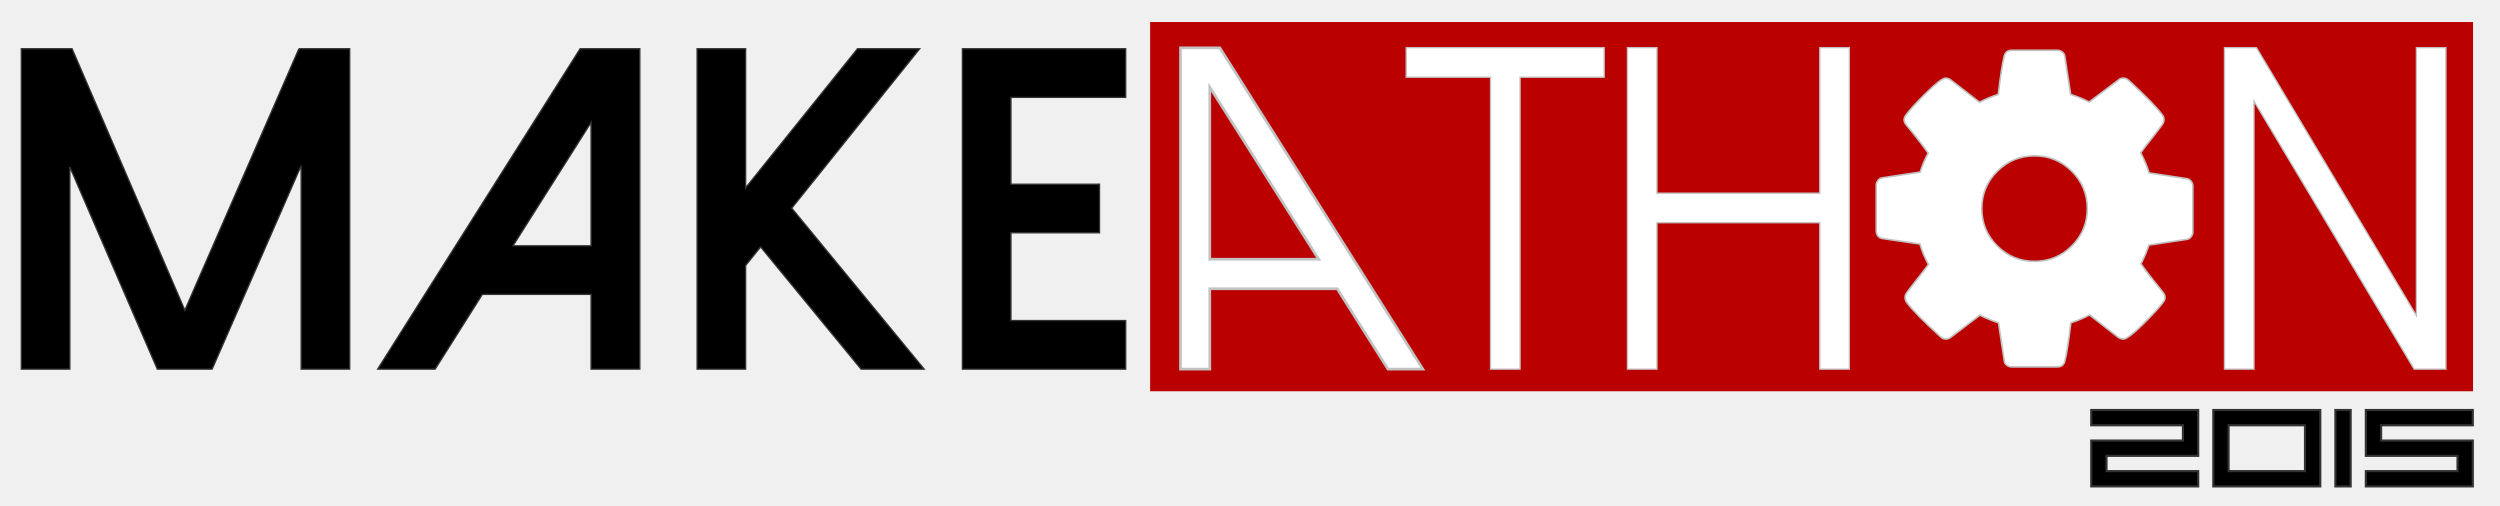
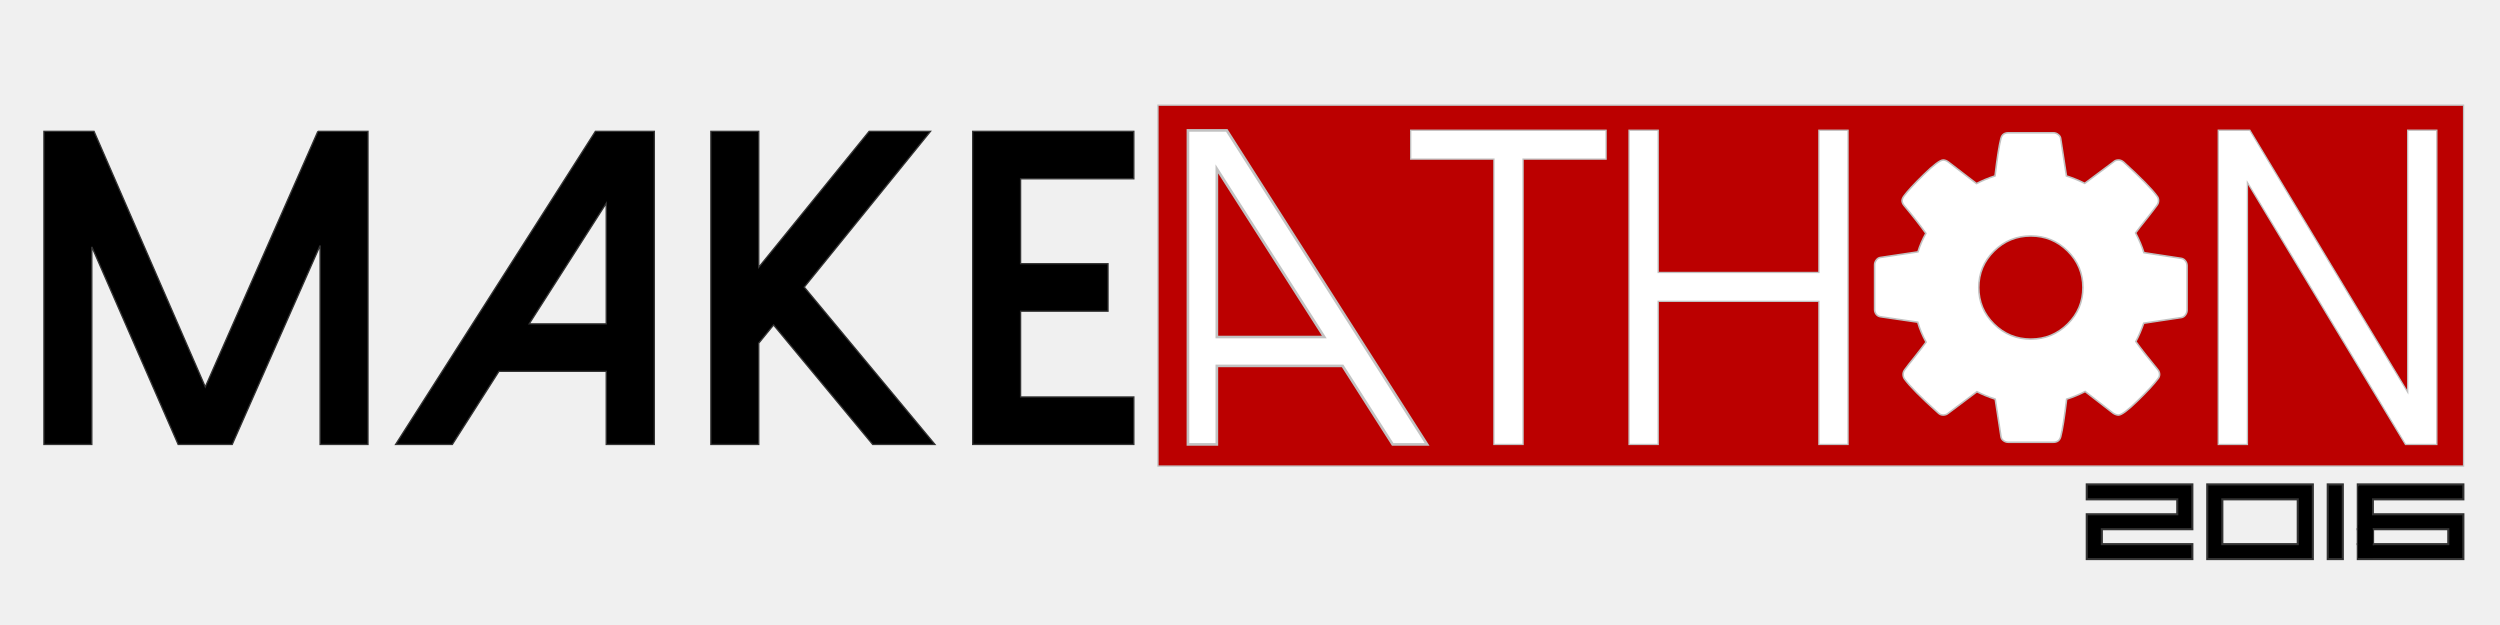
- <svg xmlns="http://www.w3.org/2000/svg" width="277mm" height="56mm" viewBox="0 0 277 56" id="svg4152" version="1.1">
-   <defs id="defs4154" />
-   <g id="layer1" transform="translate(0,-154)">
-     <flowRoot xml:space="preserve" id="flowRoot4709" style="font-style:normal;font-weight:normal;font-size:40px;line-height:125%;font-family:Sans;letter-spacing:0px;word-spacing:0px;fill:#000000;fill-opacity:1;stroke:none;stroke-width:1px;stroke-linecap:butt;stroke-linejoin:miter;stroke-opacity:1" transform="scale(0.2822222,0.2822222)">
-       <flowRegion id="flowRegion4711">
-         <rect id="rect4713" width="932.839" height="405.382" x="96.739" y="451.574" />
-       </flowRegion>
-       <flowPara id="flowPara4715" style="font-style:normal;font-variant:normal;font-weight:bold;font-stretch:normal;font-size:180px;font-family:'Code Bold';-inkscape-font-specification:'Code Bold,  Bold'" />
-     </flowRoot>
-     <rect style="opacity:1;fill:#bb0000;fill-opacity:1;fill-rule:evenodd;stroke:none;stroke-width:0.15;stroke-linecap:butt;stroke-linejoin:miter;stroke-miterlimit:4;stroke-dasharray:none;stroke-opacity:1" id="rect4789" width="146.578" height="40.91" x="127.434" y="156.44" />
-   </g>
-   <g id="layer2" transform="translate(0,-154)">
-     <rect style="opacity:1;fill:none;fill-opacity:1;stroke:none;stroke-width:0.3;stroke-linecap:butt;stroke-linejoin:miter;stroke-miterlimit:4;stroke-dasharray:none;stroke-opacity:1" id="rect4773" width="146.877" height="42.107" x="127.533" y="156.041" rx="8.161" ry="20.056" />
-     <g transform="matrix(0.282,0,0,0.2822222,-18.47206,94.49823)" style="font-style:normal;font-weight:normal;font-size:40px;line-height:125%;font-family:Sans;letter-spacing:0px;word-spacing:0px;fill:#000000;fill-opacity:1;stroke:none;stroke-width:0.532;stroke-linecap:butt;stroke-linejoin:miter;stroke-miterlimit:4;stroke-dasharray:none;stroke-opacity:1" id="flowRoot4701">
+ <svg xmlns="http://www.w3.org/2000/svg" width="800" height="200" viewBox="0 0 800 200" id="svg4301" version="1.1">
+   <defs id="defs4303" />
+   <g id="layer1" transform="translate(0,-852.3622)">
+     <rect style="opacity:1;fill:#bb0000;fill-opacity:1;fill-rule:evenodd;stroke:#c2c2c2;stroke-width:0.425;stroke-linecap:butt;stroke-linejoin:miter;stroke-miterlimit:4;stroke-dasharray:none;stroke-opacity:1;shape-rendering:geometricPrecision" id="rect4789" width="417.796" height="115.483" x="370.55" y="886.018" />
+     <rect style="opacity:1;fill:none;fill-opacity:1;stroke:none;stroke-width:0.3;stroke-linecap:butt;stroke-linejoin:miter;stroke-miterlimit:4;stroke-dasharray:none;stroke-opacity:1;shape-rendering:geometricPrecision" id="rect4773" width="418.649" height="118.863" x="370.834" y="884.891" rx="36.173" ry="88.036" />
+     <g transform="matrix(0.803794,0,0,0.7966718,-45.33014,711.1661)" style="font-style:normal;font-weight:normal;font-size:40px;line-height:125%;font-family:Sans;letter-spacing:0px;word-spacing:0px;opacity:1;fill:#000000;fill-opacity:1;stroke:none;stroke-width:0.532;stroke-linecap:butt;stroke-linejoin:miter;stroke-miterlimit:4;stroke-dasharray:none;stroke-opacity:1;shape-rendering:geometricPrecision" id="flowRoot4701">
      <path d="m 182.951,229.982 -44.824,102.656 -44.297,-102.656 -19.951,0 0,125.771 19.072,0 0,-79.365 34.365,79.365 21.533,0 34.98,-79.893 0,79.893 19.072,0 0,-125.771 -19.951,0 z" style="stroke:#333333;stroke-width:0.532;stroke-miterlimit:4;stroke-dasharray:none;stroke-opacity:1" id="path4346" />
      <path d="m 293.43,229.982 -79.541,125.771 22.588,0 18.545,-29.355 42.715,0 0,29.355 19.16,0 0,-125.771 -23.467,0 z m 4.307,28.916 0,48.428 -30.674,0 30.674,-48.428 z" style="stroke:#333333;stroke-width:0.532;stroke-miterlimit:4;stroke-dasharray:none;stroke-opacity:1" id="path4348" />
      <path d="m 402.414,229.982 -43.945,54.58 0,-54.58 -19.072,0 0,125.771 19.072,0 0,-40.693 5.889,-7.295 39.463,47.988 24.785,0 -52.031,-63.193 50.273,-62.578 -24.434,0 z" style="stroke:#333333;stroke-width:0.532;stroke-miterlimit:4;stroke-dasharray:none;stroke-opacity:1" id="path4350" />
      <path d="m 443.635,229.982 0,125.771 64.16,0 0,-19.072 -45.088,0 0,-34.453 34.805,0 0,-19.072 -34.805,0 0,-34.102 45.088,0 0,-19.072 -64.16,0 z" style="stroke:#333333;stroke-width:0.532;stroke-miterlimit:4;stroke-dasharray:none;stroke-opacity:1" id="path4352" />
      <path d="m 592.873,229.542 -79.805,126.211 13.711,0 19.951,-31.553 50.098,0 0,31.553 11.514,0 0,-126.211 -15.469,0 z m 3.955,15.469 0,67.588 -42.803,0 42.803,-67.588 z" style="fill:none;stroke-width:0.532;stroke-miterlimit:4;stroke-dasharray:none" id="path4354" />
      <path d="m 618.01,229.542 0,11.602 33.135,0 0,114.609 11.602,0 0,-114.609 33.047,0 0,-11.602 -77.783,0 z" style="fill:#ffffff;fill-opacity:1;stroke:#c2c2c2;stroke-width:0.532;stroke-miterlimit:4;stroke-dasharray:none;stroke-opacity:1" id="path4356" />
      <path d="m 780.52,229.542 0,57.129 -63.984,0 0,-57.129 -11.602,0 0,126.211 11.602,0 0,-57.48 63.984,0 0,57.48 11.602,0 0,-126.211 -11.602,0 z" style="fill:#ffffff;fill-opacity:1;stroke:#c2c2c2;stroke-width:0.532;stroke-miterlimit:4;stroke-dasharray:none;stroke-opacity:1" id="path4358" />
      <path d="m 864.719,240.001 q -21.797,0 -37.266,15.469 -15.469,15.469 -15.469,37.266 0,21.797 15.469,37.266 15.469,15.469 37.266,15.469 21.797,0 37.266,-15.469 15.469,-15.469 15.469,-37.266 0,-21.797 -15.469,-37.266 -15.469,-15.469 -37.266,-15.469 z m 0,117.07 q -26.631,0 -45.439,-18.896 -18.896,-18.809 -18.896,-45.439 0,-26.631 18.896,-45.527 18.809,-18.809 45.439,-18.809 26.631,0 45.527,18.809 18.809,18.896 18.809,45.527 0,26.631 -18.809,45.439 -18.896,18.896 -45.527,18.896 z" style="fill:none;stroke:none;stroke-width:0.532;stroke-miterlimit:4;stroke-dasharray:none" id="path4360" />
      <path d="m 1014.924,229.542 0,105.205 -62.842,-105.205 -12.568,0 0,126.211 11.602,0 0,-105.205 62.93,105.205 12.48,0 0,-126.211 -11.602,0 z" style="fill:#ffffff;fill-opacity:1;stroke:#c2c2c2;stroke-width:0.532;stroke-miterlimit:4;stroke-dasharray:none;stroke-opacity:1" id="path4362" />
    </g>
-     <g transform="matrix(-0.282,0,0,0.2822222,235.7396,-6.070313)" style="font-style:normal;font-weight:normal;font-size:40px;line-height:125%;font-family:Sans;letter-spacing:0px;word-spacing:0px;fill:#000000;fill-opacity:1;stroke:none;stroke-width:1.063;stroke-linecap:butt;stroke-linejoin:miter;stroke-miterlimit:4;stroke-dasharray:none;stroke-opacity:1" id="flowRoot4721">
+     <g transform="matrix(-0.803794,0,0,0.7966718,679.2578,427.276)" style="font-style:normal;font-weight:normal;font-size:40px;line-height:125%;font-family:Sans;letter-spacing:0px;word-spacing:0px;opacity:1;fill:#000000;fill-opacity:1;stroke:none;stroke-width:1.063;stroke-linecap:butt;stroke-linejoin:miter;stroke-miterlimit:4;stroke-dasharray:none;stroke-opacity:1;shape-rendering:geometricPrecision" id="flowRoot4721">
      <path d="m 356.673,585.955 -79.749,126.123 13.701,0 19.937,-31.531 50.063,0 0,31.531 11.506,0 0,-126.123 -15.458,0 z m 3.952,15.458 0,67.541 -42.773,0 42.773,-67.541 z" style="font-style:normal;font-variant:normal;font-weight:normal;font-stretch:normal;font-size:179.875px;font-family:'Dolce Vita';-inkscape-font-specification:'Dolce Vita';fill:#ffffff;fill-opacity:1;stroke:#c2c2c2;stroke-width:1.063;stroke-miterlimit:4;stroke-dasharray:none;stroke-opacity:1" id="path4365" />
    </g>
-     <g transform="translate(-29.31823,144.4628)" style="font-style:normal;font-weight:normal;font-size:11.289px;line-height:125%;font-family:Sans;letter-spacing:0px;word-spacing:0px;fill:#000000;fill-opacity:1;stroke:#c2c2c2;stroke-width:0.238;stroke-linecap:butt;stroke-linejoin:miter;stroke-miterlimit:4;stroke-dasharray:none;stroke-opacity:1" id="flowRoot4230">
-       <path d="m 262.719,61.738 10.16,0 0,1.693 -11.853,0 0,-5.08 10.16,0 0,-1.693 -10.16,0 0,-1.693 11.853,0 0,5.08 -10.16,0 0,1.693 z" style="font-style:normal;font-variant:normal;font-weight:normal;font-stretch:normal;font-size:16.933px;font-family:'Square Sans Serif 7';-inkscape-font-specification:'Square Sans Serif 7, ';fill:#000000;fill-opacity:1;stroke:#333333;stroke-width:0.238;stroke-miterlimit:4;stroke-dasharray:none;stroke-opacity:1" id="path4371" />
-       <path d="m 274.552,54.965 11.853,0 0,8.467 -11.853,0 0,-8.467 z m 1.693,6.773 8.467,0 0,-5.08 -8.467,0 0,5.08 z" style="font-style:normal;font-variant:normal;font-weight:normal;font-stretch:normal;font-size:16.933px;font-family:'Square Sans Serif 7';-inkscape-font-specification:'Square Sans Serif 7, ';fill:#000000;fill-opacity:1;stroke:#333333;stroke-width:0.238;stroke-miterlimit:4;stroke-dasharray:none;stroke-opacity:1" id="path4373" />
-       <path d="m 288.079,54.965 1.693,0 0,8.467 -1.693,0 0,-8.467 z" style="font-style:normal;font-variant:normal;font-weight:normal;font-stretch:normal;font-size:16.933px;font-family:'Square Sans Serif 7';-inkscape-font-specification:'Square Sans Serif 7, ';fill:#000000;fill-opacity:1;stroke:#333333;stroke-width:0.238;stroke-miterlimit:4;stroke-dasharray:none;stroke-opacity:1" id="path4375" />
-       <path d="m 291.452,54.965 11.853,0 0,1.693 -10.16,0 0,1.693 10.16,0 0,5.08 -11.853,0 0,-1.693 10.16,0 0,-1.693 -10.16,0 0,-5.08 z" style="font-style:normal;font-variant:normal;font-weight:normal;font-stretch:normal;font-size:16.933px;font-family:'Square Sans Serif 7';-inkscape-font-specification:'Square Sans Serif 7, ';fill:#000000;fill-opacity:1;stroke:#333333;stroke-width:0.238;stroke-miterlimit:4;stroke-dasharray:none;stroke-opacity:1" id="path4377" />
-     </g>
-     <flowRoot xml:space="preserve" id="flowRoot4238" style="font-style:normal;font-variant:normal;font-weight:normal;font-stretch:normal;font-size:11.289px;line-height:125%;font-family:FontAwesome;-inkscape-font-specification:FontAwesome;letter-spacing:0px;word-spacing:0px;fill:none;fill-opacity:1;stroke:none;stroke-width:0.225;stroke-linecap:butt;stroke-linejoin:miter;stroke-miterlimit:4;stroke-dasharray:none;stroke-opacity:1" transform="matrix(0.6663846,0,0,0.6663846,68.03004,108.9068)">
+     <path d="m 672.591,1026.487 28.959,0 0,4.78 -33.786,0 0,-14.34 28.959,0 0,-4.78 -28.959,0 0,-4.78 33.786,0 0,14.34 -28.959,0 0,4.78 z" style="font-style:normal;font-variant:normal;font-weight:normal;font-stretch:normal;font-size:16.933px;line-height:125%;font-family:'Square Sans Serif 7';-inkscape-font-specification:'Square Sans Serif 7, ';letter-spacing:0px;word-spacing:0px;opacity:1;fill:#000000;fill-opacity:1;stroke:#333333;stroke-width:0.675;stroke-linecap:butt;stroke-linejoin:miter;stroke-miterlimit:4;stroke-dasharray:none;stroke-opacity:1;shape-rendering:geometricPrecision" id="path4371" />
+     <path d="m 706.32,1007.367 33.786,0 0,23.9 -33.786,0 0,-23.9 z m 4.827,19.12 24.133,0 0,-14.34 -24.133,0 0,14.34 z" style="font-style:normal;font-variant:normal;font-weight:normal;font-stretch:normal;font-size:16.933px;line-height:125%;font-family:'Square Sans Serif 7';-inkscape-font-specification:'Square Sans Serif 7, ';letter-spacing:0px;word-spacing:0px;opacity:1;fill:#000000;fill-opacity:1;stroke:#333333;stroke-width:0.675;stroke-linecap:butt;stroke-linejoin:miter;stroke-miterlimit:4;stroke-dasharray:none;stroke-opacity:1;shape-rendering:geometricPrecision" id="path4373" />
+     <path d="m 744.876,1007.367 4.827,0 0,23.9 -4.827,0 0,-23.9 z" style="font-style:normal;font-variant:normal;font-weight:normal;font-stretch:normal;font-size:16.933px;line-height:125%;font-family:'Square Sans Serif 7';-inkscape-font-specification:'Square Sans Serif 7, ';letter-spacing:0px;word-spacing:0px;opacity:1;fill:#000000;fill-opacity:1;stroke:#333333;stroke-width:0.675;stroke-linecap:butt;stroke-linejoin:miter;stroke-miterlimit:4;stroke-dasharray:none;stroke-opacity:1;shape-rendering:geometricPrecision" id="path4375" />
+     <path d="m 754.491,1007.367 33.786,0 0,4.78 -28.959,0 0,4.78 28.959,0 0,14.34 -33.786,0 0,-4.78 28.959,0 0,-4.78 -28.959,0 0,-14.34 z" style="font-style:normal;font-variant:normal;font-weight:normal;font-stretch:normal;font-size:16.933px;line-height:125%;font-family:'Square Sans Serif 7';-inkscape-font-specification:'Square Sans Serif 7, ';letter-spacing:0px;word-spacing:0px;fill:#000000;fill-opacity:1;stroke:#333333;stroke-width:0.675;stroke-linecap:butt;stroke-linejoin:miter;stroke-miterlimit:4;stroke-dasharray:none;stroke-opacity:1;shape-rendering:geometricPrecision" id="path4377" />
+     <rect style="font-style:normal;font-weight:normal;font-size:medium;line-height:125%;font-family:Sans;letter-spacing:0px;word-spacing:0px;opacity:1;fill:#000000;fill-opacity:1;stroke:none;stroke-width:0.439;stroke-linecap:butt;stroke-linejoin:miter;stroke-miterlimit:4;stroke-dasharray:none;stroke-opacity:1;shape-rendering:geometricPrecision" id="rect4261" width="4.431" height="22.824" x="754.61" y="1007.964" />
+     <flowRoot xml:space="preserve" id="flowRoot4238" style="font-style:normal;font-variant:normal;font-weight:normal;font-stretch:normal;font-size:17.142px;line-height:125%;font-family:FontAwesome;-inkscape-font-specification:FontAwesome;letter-spacing:0px;word-spacing:0px;opacity:1;fill:none;fill-opacity:1;stroke:none;stroke-width:0.225;stroke-linecap:butt;stroke-linejoin:miter;stroke-miterlimit:4;stroke-dasharray:none;stroke-opacity:1;shape-rendering:geometricPrecision" transform="matrix(1.250879,0,0,1.238819,13.83959,884.8915)">
      <flowRegion id="flowRegion4240">
-         <rect id="rect4242" width="144.951" height="62.846" x="214.386" y="66.062" style="font-style:normal;font-variant:normal;font-weight:normal;font-stretch:normal;font-family:FontAwesome;-inkscape-font-specification:FontAwesome;fill:none;fill-opacity:1;stroke:none;stroke-width:0.225;stroke-miterlimit:4;stroke-dasharray:none;stroke-opacity:1" />
+         <rect id="rect4242" width="220.103" height="95.429" x="475.344" y="-7.089" style="font-style:normal;font-variant:normal;font-weight:normal;font-stretch:normal;font-family:FontAwesome;-inkscape-font-specification:FontAwesome;fill:none;fill-opacity:1;stroke:none;stroke-width:0.225;stroke-miterlimit:4;stroke-dasharray:none;stroke-opacity:1" />
      </flowRegion>
-       <flowPara id="flowPara4244" style="font-size:50.8px;fill:none;fill-opacity:1;stroke:none;stroke-width:0.225;stroke-miterlimit:4;stroke-dasharray:none;stroke-opacity:1"></flowPara>
+       <flowPara id="flowPara4244" style="font-size:77.138px;fill:none;fill-opacity:1;stroke:none;stroke-width:0.225;stroke-miterlimit:4;stroke-dasharray:none;stroke-opacity:1"></flowPara>
    </flowRoot>
-     <g transform="matrix(1.208886,0,0,1.208886,207.7997,159.4832)" style="font-style:normal;font-variant:normal;font-weight:normal;font-stretch:normal;font-size:7.523px;line-height:125%;font-family:FontAwesome;-inkscape-font-specification:FontAwesome;letter-spacing:0px;word-spacing:0px;fill:#ffffff;fill-opacity:1;stroke:#c2c2c2;stroke-width:0.15;stroke-linecap:butt;stroke-linejoin:miter;stroke-miterlimit:4;stroke-dasharray:none;stroke-opacity:1" id="flowRoot4238-9">
+     <g transform="matrix(3.445727,0,0,3.412506,599.6199,894.6093)" style="font-style:normal;font-variant:normal;font-weight:normal;font-stretch:normal;font-size:7.523px;line-height:125%;font-family:FontAwesome;-inkscape-font-specification:FontAwesome;letter-spacing:0px;word-spacing:0px;opacity:1;fill:#ffffff;fill-opacity:1;stroke:#c2c2c2;stroke-width:0.15;stroke-linecap:butt;stroke-linejoin:miter;stroke-miterlimit:4;stroke-dasharray:none;stroke-opacity:1;shape-rendering:geometricPrecision" id="flowRoot4238-9">
      <path d="m 18.002,18.002 q 1.417,-1.417 1.417,-3.419 0,-2.002 -1.417,-3.419 -1.417,-1.417 -3.419,-1.417 -2.002,0 -3.419,1.417 -1.417,1.417 -1.417,3.419 0,2.002 1.417,3.419 1.417,1.417 3.419,1.417 2.002,0 3.419,-1.417 z m 11.089,-5.478 0,4.194 q 0,0.227 -0.151,0.434 -0.151,0.208 -0.378,0.246 l -3.495,0.529 q -0.359,1.02 -0.737,1.719 0.661,0.945 2.021,2.607 0.189,0.227 0.189,0.472 0,0.246 -0.17,0.434 -0.51,0.699 -1.87,2.04 -1.36,1.341 -1.776,1.341 -0.227,0 -0.491,-0.17 L 19.626,24.33 q -0.831,0.434 -1.719,0.718 -0.302,2.569 -0.548,3.514 -0.132,0.529 -0.68,0.529 l -4.194,0 q -0.264,0 -0.472,-0.17 -0.189,-0.151 -0.208,-0.397 l -0.529,-3.476 q -0.926,-0.302 -1.7,-0.699 l -2.664,2.021 q -0.189,0.17 -0.472,0.17 -0.264,0 -0.472,-0.208 Q 3.588,24.179 2.851,23.159 2.719,22.97 2.719,22.725 q 0,-0.227 0.151,-0.434 Q 3.153,21.893 3.833,21.043 4.514,20.174 4.854,19.702 4.344,18.757 4.079,17.832 L 0.622,17.322 q -0.246,-0.038 -0.397,-0.227 -0.151,-0.208 -0.151,-0.453 l 0,-4.194 q 0,-0.227 0.151,-0.434 0.151,-0.208 0.359,-0.246 L 4.098,11.239 Q 4.362,10.37 4.835,9.501 4.079,8.424 2.813,6.894 2.624,6.667 2.624,6.441 q 0,-0.189 0.17,-0.434 Q 3.286,5.326 4.646,3.985 6.025,2.625 6.44,2.625 q 0.246,0 0.491,0.189 l 2.607,2.021 Q 10.37,4.4 11.258,4.117 11.56,1.548 11.805,0.603 11.938,0.074 12.485,0.074 l 4.194,0 q 0.264,0 0.453,0.17 0.208,0.151 0.227,0.397 L 17.888,4.117 q 0.926,0.302 1.7,0.699 l 2.682,-2.021 q 0.17,-0.17 0.453,-0.17 0.246,0 0.472,0.189 2.437,2.248 3.117,3.211 0.132,0.151 0.132,0.416 0,0.227 -0.151,0.434 -0.283,0.397 -0.963,1.266 -0.68,0.85 -1.02,1.322 0.491,0.945 0.775,1.851 l 3.457,0.529 q 0.246,0.038 0.397,0.246 0.151,0.189 0.151,0.434 z" style="font-size:33.852px;fill:#ffffff;fill-opacity:1;stroke:#c2c2c2;stroke-width:0.15;stroke-miterlimit:4;stroke-dasharray:none;stroke-opacity:1" id="path4368" />
    </g>
+     <rect style="opacity:1;fill:#000000;fill-opacity:1;stroke:#333333;stroke-width:0.424;stroke-miterlimit:4;stroke-dasharray:none;stroke-opacity:1" id="rect4923" width="5.154" height="5.049" x="754.356" y="1021.562" />
+     <rect style="font-style:normal;font-weight:normal;font-size:medium;line-height:125%;font-family:Sans;letter-spacing:0px;word-spacing:0px;opacity:1;fill:#000000;fill-opacity:1;stroke:none;stroke-width:0.439;stroke-linecap:butt;stroke-linejoin:miter;stroke-miterlimit:4;stroke-dasharray:none;stroke-opacity:1;shape-rendering:geometricPrecision" id="rect4261-3" width="4.655" height="10.602" x="754.606" y="1020.335" />
  </g>
</svg>
